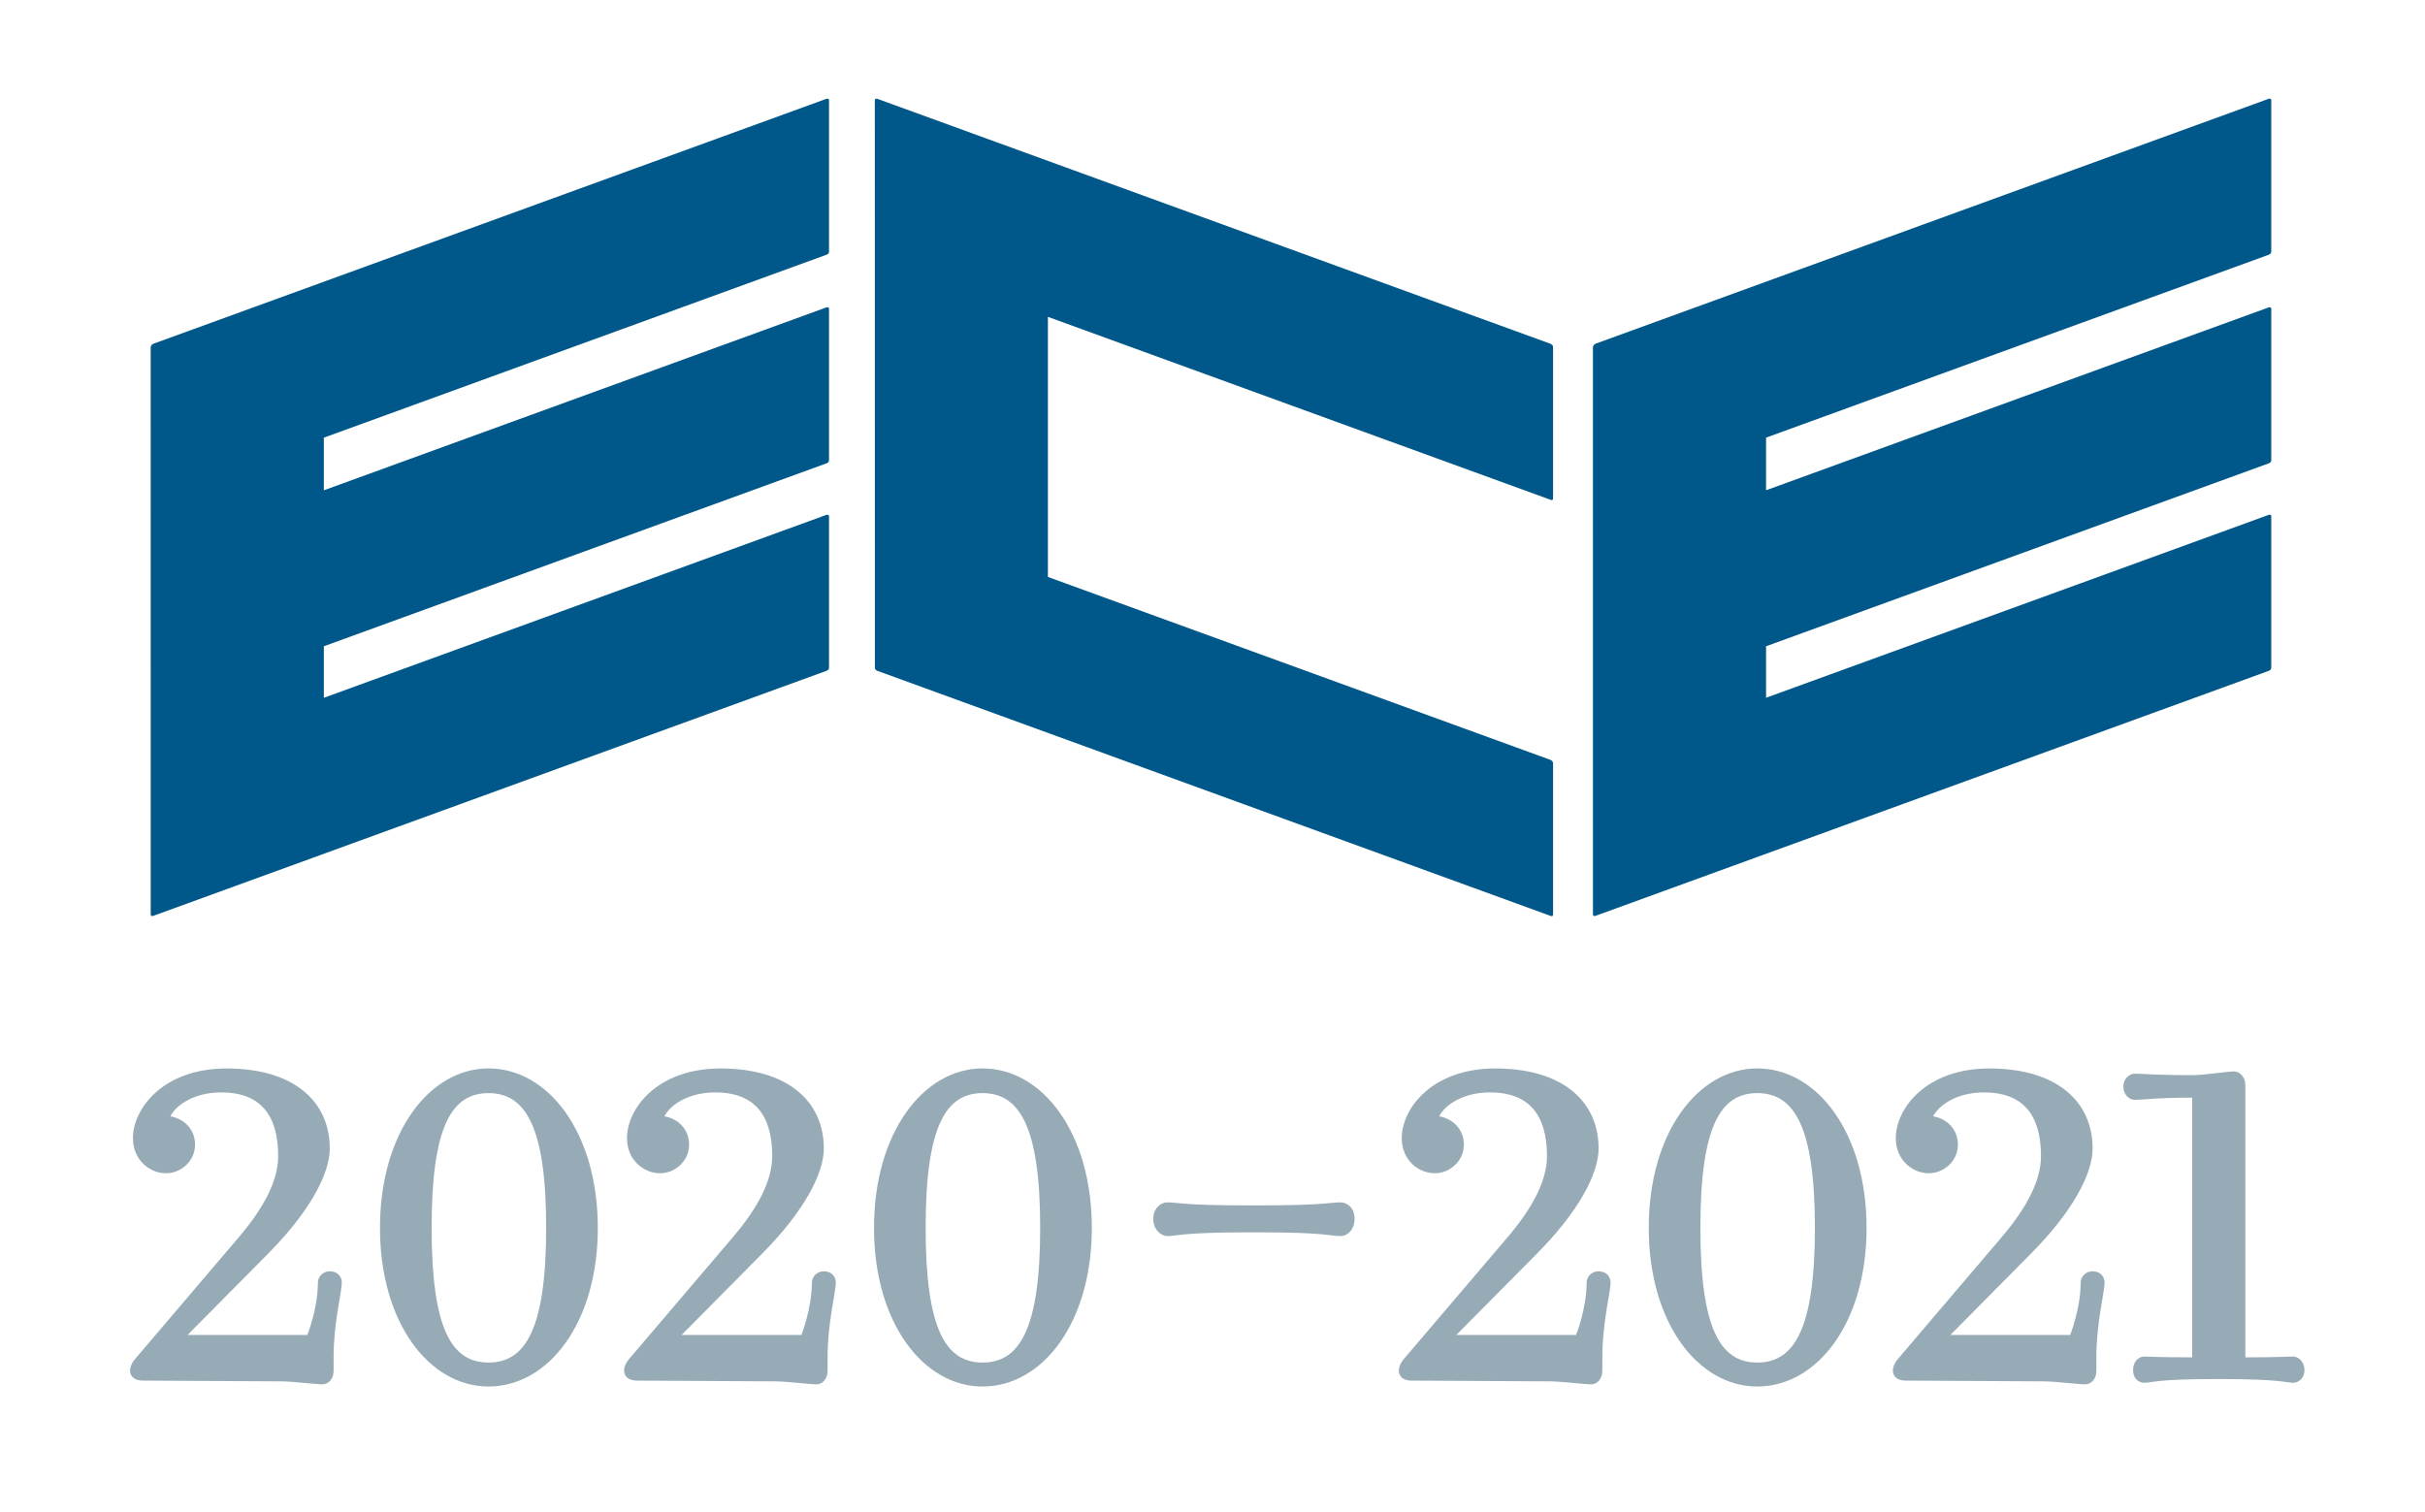
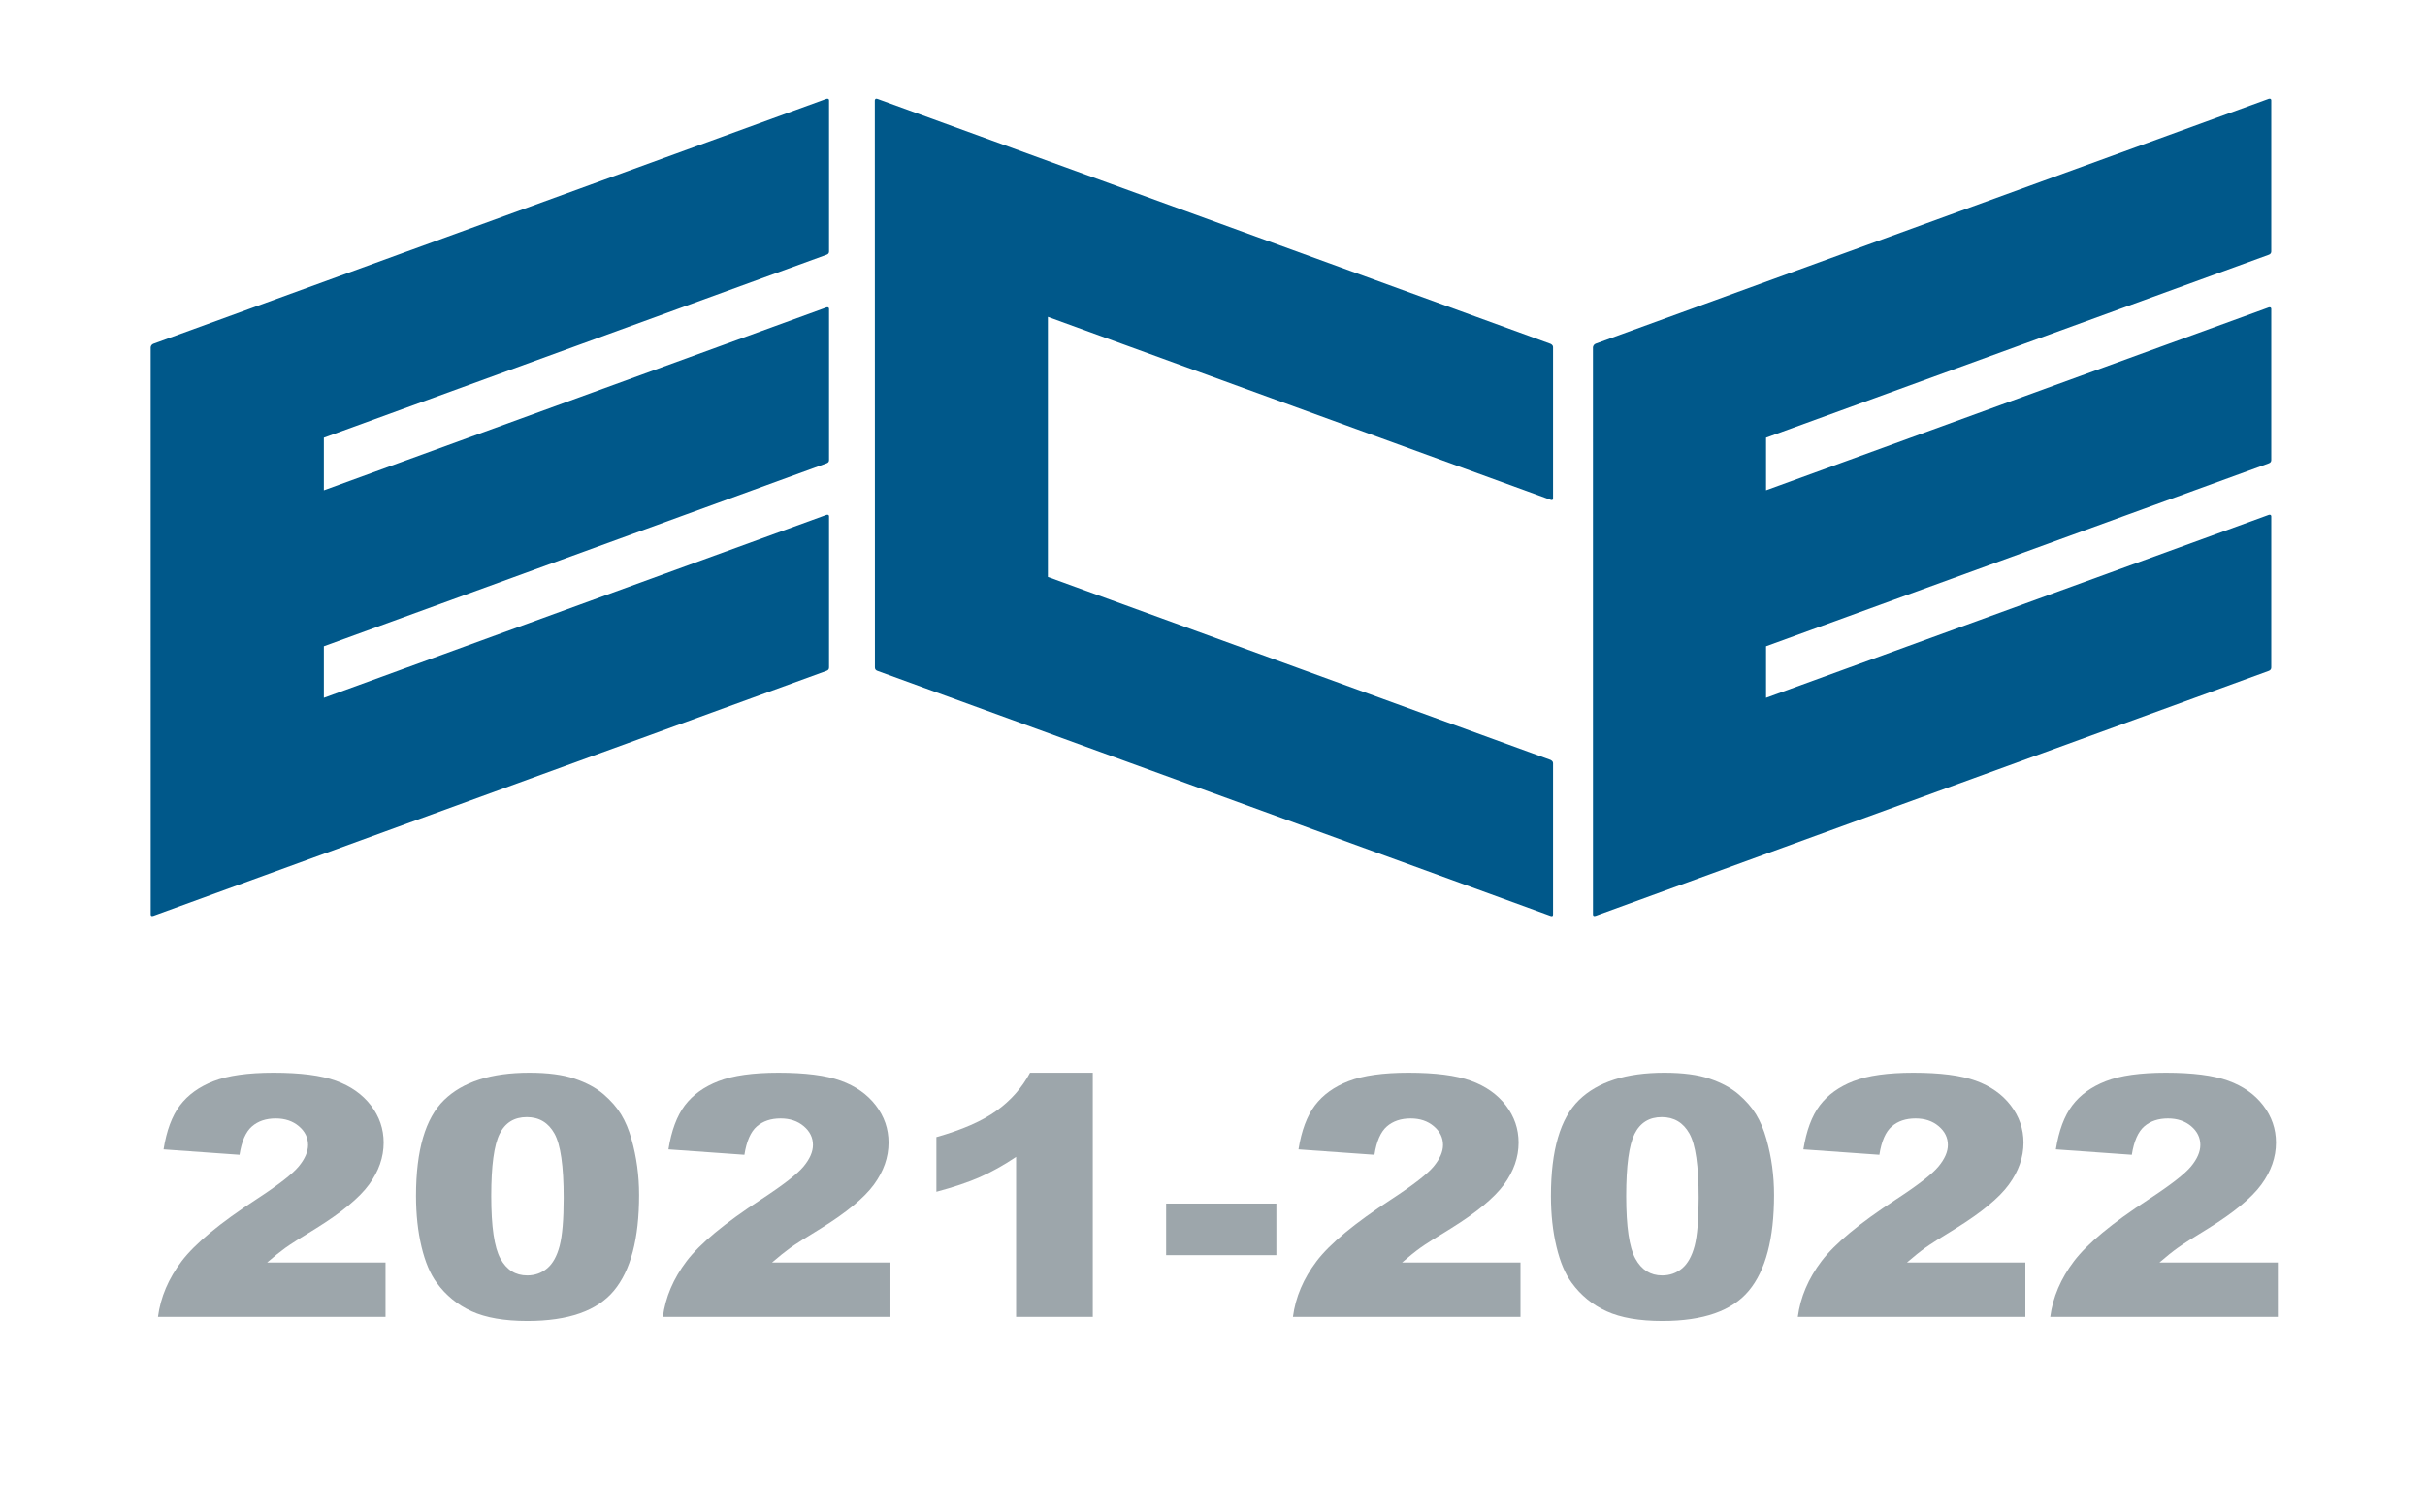
- <svg xmlns="http://www.w3.org/2000/svg" version="1.1" id="Layer_1" x="0px" y="0px" width="100.982px" height="62.941px" viewBox="0 0 100.982 62.941" enable-background="new 0 0 100.982 62.941" xml:space="preserve">
-   <g id="ucla_ece">
-     <g>
-       <path fill="#00588A" d="M36.429,4.176c0.01-0.062,0.049-0.082,0.112-0.058l28.03,10.202c0.068,0.035,0.102,0.08,0.102,0.137v6.296    c0,0.066-0.03,0.088-0.102,0.063l-20.934-7.62v10.833l20.934,7.621c0.068,0.035,0.102,0.08,0.102,0.137v6.297    c0,0.064-0.03,0.087-0.102,0.062L36.544,27.942c-0.078-0.026-0.112-0.073-0.112-0.143L36.429,4.176L36.429,4.176z" />
-       <path fill="#00588A" d="M66.333,14.456c0.015-0.07,0.051-0.118,0.117-0.144l28.03-10.2c0.063-0.013,0.1,0.01,0.1,0.062v6.298    c0,0.065-0.033,0.111-0.1,0.136l-20.938,7.619v2.192L94.48,12.8c0.063-0.013,0.1,0.01,0.1,0.064v6.296    c0,0.066-0.033,0.111-0.1,0.136l-20.938,7.62v2.145l20.938-7.62c0.063-0.015,0.1,0.009,0.1,0.063v6.295    c0,0.067-0.033,0.112-0.1,0.139L66.451,38.14c-0.078,0.027-0.117,0.008-0.117-0.059L66.333,14.456L66.333,14.456z" />
-       <path fill="#00588A" d="M6.275,14.458c0.012-0.069,0.051-0.118,0.117-0.143L34.421,4.113c0.066-0.012,0.101,0.01,0.101,0.062    v6.298c0,0.065-0.031,0.111-0.101,0.135l-20.935,7.62v2.192l20.935-7.62c0.066-0.013,0.101,0.009,0.101,0.064v6.297    c0,0.065-0.031,0.11-0.101,0.135l-20.935,7.62v2.146l20.935-7.621c0.066-0.014,0.101,0.01,0.101,0.063v6.296    c0,0.067-0.031,0.112-0.101,0.137L6.393,38.14c-0.079,0.027-0.117,0.01-0.117-0.058L6.275,14.458L6.275,14.458z" />
+ <svg xmlns="http://www.w3.org/2000/svg" version="1.1" x="0px" y="0px" width="100.982px" height="62.941px" viewBox="0 0 100.982 62.941" enable-background="new 0 0 100.982 62.941" xml:space="preserve">
+   <g id="ECE_1_">
+     <g id="ECE">
+       <path fill="#00588A" d="M36.429,4.176c0.01-0.062,0.049-0.082,0.111-0.058l28.03,10.202c0.068,0.035,0.102,0.08,0.102,0.137v6.296    c0,0.066-0.029,0.088-0.102,0.063l-20.934-7.62v10.833l20.934,7.621c0.068,0.035,0.102,0.08,0.102,0.137v6.297    c0,0.064-0.029,0.087-0.102,0.062L36.544,27.942c-0.078-0.026-0.111-0.073-0.111-0.144L36.429,4.176L36.429,4.176z" />
+       <path fill="#00588A" d="M66.333,14.456c0.016-0.07,0.051-0.118,0.117-0.144l28.03-10.2c0.062-0.013,0.1,0.01,0.1,0.062v6.299    c0,0.064-0.033,0.11-0.1,0.136l-20.938,7.619v2.191L94.48,12.8c0.062-0.013,0.1,0.011,0.1,0.064v6.296    c0,0.066-0.033,0.111-0.1,0.136l-20.938,7.62v2.146l20.938-7.62c0.062-0.016,0.1,0.009,0.1,0.062v6.295    c0,0.067-0.033,0.112-0.1,0.14L66.451,38.14c-0.078,0.026-0.117,0.008-0.117-0.06L66.333,14.456L66.333,14.456z" />
+       <path fill="#00588A" d="M6.275,14.458c0.012-0.068,0.051-0.118,0.117-0.143L34.421,4.113c0.066-0.012,0.102,0.01,0.102,0.062    v6.299c0,0.064-0.031,0.11-0.102,0.135l-20.935,7.62v2.191l20.935-7.62c0.066-0.013,0.102,0.01,0.102,0.064v6.297    c0,0.065-0.031,0.11-0.102,0.135l-20.935,7.62v2.146l20.935-7.621c0.066-0.015,0.102,0.01,0.102,0.062V27.8    c0,0.067-0.031,0.112-0.102,0.138L6.393,38.14c-0.079,0.026-0.117,0.01-0.117-0.059L6.275,14.458L6.275,14.458z" />
    </g>
  </g>
-   <g>
+   <g id="_x32_021-2022">
    <g>
-       <path fill="#97ABB6" d="M5.631,56.593l4.301-5.05c1.091-1.278,1.652-2.4,1.652-3.397c0-1.745-0.779-2.649-2.369-2.649    c-1.091,0-1.871,0.499-2.12,0.997c0.561,0.094,1.028,0.53,1.028,1.185s-0.561,1.185-1.215,1.185s-1.372-0.53-1.372-1.465    c0-1.216,1.247-2.899,3.896-2.899c2.805,0,4.301,1.372,4.301,3.336c0,1.028-0.811,2.618-2.618,4.426l-3.304,3.336H12.8    c0,0,0.437-1.092,0.437-2.183c0-0.218,0.187-0.468,0.499-0.468c0.343,0,0.499,0.25,0.499,0.468c0,0.405-0.343,1.652-0.343,3.117    v0.562c0,0.343-0.218,0.561-0.467,0.561c-0.281,0-1.247-0.124-1.714-0.124l-5.767-0.031C5.381,57.497,5.257,57.029,5.631,56.593z" />
-       <path fill="#97ABB6" d="M20.343,57.746c-2.462,0-4.52-2.649-4.52-6.608c0-3.958,2.058-6.64,4.52-6.64    c2.493,0,4.551,2.682,4.551,6.64C24.894,55.096,22.836,57.746,20.343,57.746z M20.343,45.527c-1.528,0-2.369,1.371-2.369,5.61    s0.841,5.611,2.369,5.611c1.527,0,2.4-1.372,2.4-5.611S21.87,45.527,20.343,45.527z" />
-       <path fill="#97ABB6" d="M26.203,56.593l4.302-5.05c1.091-1.278,1.652-2.4,1.652-3.397c0-1.745-0.779-2.649-2.369-2.649    c-1.091,0-1.871,0.499-2.12,0.997c0.561,0.094,1.028,0.53,1.028,1.185s-0.561,1.185-1.215,1.185c-0.655,0-1.372-0.53-1.372-1.465    c0-1.216,1.247-2.899,3.896-2.899c2.805,0,4.301,1.372,4.301,3.336c0,1.028-0.811,2.618-2.618,4.426l-3.304,3.336h4.987    c0,0,0.437-1.092,0.437-2.183c0-0.218,0.187-0.468,0.499-0.468c0.343,0,0.499,0.25,0.499,0.468c0,0.405-0.343,1.652-0.343,3.117    v0.562c0,0.343-0.218,0.561-0.467,0.561c-0.281,0-1.247-0.124-1.714-0.124l-5.767-0.031    C25.954,57.497,25.829,57.029,26.203,56.593z" />
-       <path fill="#97ABB6" d="M40.915,57.746c-2.462,0-4.52-2.649-4.52-6.608c0-3.958,2.057-6.64,4.52-6.64    c2.494,0,4.551,2.682,4.551,6.64C45.467,55.096,43.409,57.746,40.915,57.746z M40.915,45.527c-1.527,0-2.369,1.371-2.369,5.61    s0.841,5.611,2.369,5.611s2.4-1.372,2.4-5.611S42.443,45.527,40.915,45.527z" />
-       <path fill="#97ABB6" d="M56.407,50.763c0,0.437-0.28,0.717-0.592,0.717c-0.437,0-0.624-0.155-3.366-0.155H51.95    c-2.712,0-2.93,0.155-3.335,0.155c-0.28,0-0.592-0.28-0.592-0.717s0.312-0.686,0.592-0.686c0.405,0,0.655,0.125,3.335,0.125h0.499    c2.712,0,2.93-0.125,3.366-0.125C56.127,50.078,56.407,50.327,56.407,50.763z" />
-       <path fill="#97ABB6" d="M58.465,56.593l4.302-5.05c1.091-1.278,1.652-2.4,1.652-3.397c0-1.745-0.779-2.649-2.369-2.649    c-1.091,0-1.87,0.499-2.12,0.997c0.562,0.094,1.029,0.53,1.029,1.185s-0.562,1.185-1.216,1.185c-0.655,0-1.372-0.53-1.372-1.465    c0-1.216,1.247-2.899,3.896-2.899c2.806,0,4.302,1.372,4.302,3.336c0,1.028-0.811,2.618-2.618,4.426l-3.305,3.336h4.987    c0,0,0.437-1.092,0.437-2.183c0-0.218,0.188-0.468,0.499-0.468c0.343,0,0.499,0.25,0.499,0.468c0,0.405-0.343,1.652-0.343,3.117    v0.562c0,0.343-0.219,0.561-0.468,0.561c-0.28,0-1.247-0.124-1.715-0.124l-5.767-0.031C58.216,57.497,58.091,57.029,58.465,56.593    z" />
-       <path fill="#97ABB6" d="M73.177,57.746c-2.463,0-4.52-2.649-4.52-6.608c0-3.958,2.057-6.64,4.52-6.64    c2.493,0,4.551,2.682,4.551,6.64C77.728,55.096,75.671,57.746,73.177,57.746z M73.177,45.527c-1.527,0-2.369,1.371-2.369,5.61    s0.842,5.611,2.369,5.611s2.399-1.372,2.399-5.611S74.705,45.527,73.177,45.527z" />
-       <path fill="#97ABB6" d="M79.038,56.593l4.301-5.05c1.091-1.278,1.652-2.4,1.652-3.397c0-1.745-0.779-2.649-2.369-2.649    c-1.091,0-1.87,0.499-2.119,0.997c0.561,0.094,1.028,0.53,1.028,1.185s-0.561,1.185-1.216,1.185c-0.654,0-1.371-0.53-1.371-1.465    c0-1.216,1.247-2.899,3.896-2.899c2.805,0,4.301,1.372,4.301,3.336c0,1.028-0.811,2.618-2.618,4.426l-3.304,3.336h4.987    c0,0,0.437-1.092,0.437-2.183c0-0.218,0.187-0.468,0.498-0.468c0.343,0,0.499,0.25,0.499,0.468c0,0.405-0.343,1.652-0.343,3.117    v0.562c0,0.343-0.218,0.561-0.468,0.561c-0.28,0-1.247-0.124-1.714-0.124l-5.767-0.031C78.788,57.497,78.664,57.029,79.038,56.593    z" />
-       <path fill="#97ABB6" d="M95.495,56.499c0.219,0,0.468,0.219,0.468,0.562s-0.249,0.529-0.468,0.529    c-0.312,0-0.498-0.155-3.055-0.155h-0.124c-2.525,0-2.712,0.155-3.023,0.155c-0.25,0-0.468-0.187-0.468-0.529    s0.218-0.562,0.468-0.562c0.312,0,0.498,0.031,1.994,0.031V45.715c-1.496,0-2.088,0.093-2.399,0.093    c-0.219,0-0.468-0.218-0.468-0.561c0-0.312,0.249-0.53,0.468-0.53c0.312,0,0.903,0.062,2.399,0.062    c0.499,0,1.466-0.156,1.746-0.156c0.218,0,0.468,0.219,0.468,0.562c0,0.499,0,11.346,0,11.346    C94.997,56.53,95.183,56.499,95.495,56.499z" />
+       <path fill="#9DA6AB" d="M16.053,54.846H6.578c0.108-0.822,0.438-1.597,0.988-2.322c0.551-0.725,1.583-1.581,3.098-2.567    c0.926-0.605,1.518-1.064,1.776-1.378s0.388-0.611,0.388-0.894c0-0.305-0.128-0.565-0.384-0.781    c-0.255-0.216-0.577-0.323-0.965-0.323c-0.403,0-0.733,0.111-0.989,0.334s-0.428,0.616-0.516,1.18L6.811,47.87    c0.124-0.782,0.351-1.393,0.682-1.832c0.331-0.438,0.797-0.775,1.399-1.009c0.603-0.234,1.436-0.352,2.501-0.352    c1.111,0,1.977,0.111,2.593,0.334c0.618,0.223,1.104,0.565,1.458,1.026c0.354,0.462,0.532,0.979,0.532,1.552    c0,0.609-0.203,1.191-0.609,1.746c-0.405,0.555-1.144,1.164-2.213,1.828c-0.636,0.387-1.061,0.657-1.276,0.812    c-0.214,0.154-0.466,0.357-0.756,0.607h4.932V54.846z" />
+       <path fill="#9DA6AB" d="M17.323,49.806c0-1.9,0.389-3.23,1.167-3.99c0.778-0.759,1.963-1.139,3.555-1.139    c0.765,0,1.394,0.083,1.885,0.249c0.49,0.166,0.891,0.382,1.202,0.647c0.31,0.267,0.554,0.546,0.732,0.839    c0.179,0.294,0.322,0.636,0.431,1.027c0.212,0.745,0.318,1.522,0.318,2.332c0,1.814-0.35,3.143-1.047,3.983    s-1.9,1.262-3.605,1.262c-0.957,0-1.729-0.134-2.319-0.402c-0.589-0.269-1.073-0.662-1.45-1.18    c-0.274-0.368-0.488-0.872-0.64-1.511C17.4,51.285,17.323,50.58,17.323,49.806z M20.456,49.813c0,1.273,0.127,2.143,0.384,2.609    c0.256,0.466,0.626,0.698,1.113,0.698c0.32,0,0.598-0.099,0.833-0.296c0.235-0.198,0.408-0.511,0.519-0.938    c0.111-0.427,0.167-1.094,0.167-1.998c0-1.328-0.128-2.22-0.384-2.677c-0.255-0.457-0.639-0.686-1.151-0.686    c-0.522,0-0.9,0.232-1.132,0.699C20.573,47.691,20.456,48.553,20.456,49.813z" />
+       <path fill="#9DA6AB" d="M37.079,54.846h-9.476c0.108-0.822,0.438-1.597,0.989-2.322c0.55-0.725,1.583-1.581,3.098-2.567    c0.925-0.605,1.517-1.064,1.775-1.378c0.259-0.313,0.388-0.611,0.388-0.894c0-0.305-0.128-0.565-0.384-0.781    c-0.256-0.216-0.578-0.323-0.966-0.323c-0.403,0-0.732,0.111-0.989,0.334c-0.255,0.223-0.427,0.616-0.515,1.18l-3.164-0.225    c0.124-0.782,0.351-1.393,0.682-1.832c0.331-0.438,0.798-0.775,1.4-1.009c0.603-0.234,1.436-0.352,2.501-0.352    c1.111,0,1.976,0.111,2.594,0.334c0.618,0.223,1.104,0.565,1.458,1.026c0.354,0.462,0.531,0.979,0.531,1.552    c0,0.609-0.203,1.191-0.608,1.746c-0.406,0.555-1.144,1.164-2.214,1.828c-0.636,0.387-1.061,0.657-1.275,0.812    c-0.214,0.154-0.466,0.357-0.756,0.607h4.932V54.846z" />
+       <path fill="#9DA6AB" d="M45.506,44.677v10.169h-3.194v-6.663c-0.517,0.346-1.017,0.625-1.5,0.839    c-0.484,0.214-1.09,0.418-1.819,0.613v-2.277c1.076-0.305,1.911-0.671,2.505-1.099c0.594-0.427,1.06-0.954,1.396-1.582H45.506z" />
+       <path fill="#9DA6AB" d="M48.56,50.127h4.59v2.148h-4.59V50.127z" />
+       <path fill="#9DA6AB" d="M63.315,54.846H53.84c0.107-0.822,0.438-1.597,0.987-2.322c0.551-0.725,1.584-1.581,3.1-2.567    c0.925-0.605,1.517-1.064,1.775-1.378s0.388-0.611,0.388-0.894c0-0.305-0.129-0.565-0.385-0.781    c-0.257-0.216-0.576-0.323-0.964-0.323c-0.404,0-0.735,0.111-0.99,0.334c-0.256,0.223-0.429,0.616-0.516,1.18l-3.164-0.225    c0.125-0.782,0.353-1.393,0.684-1.832c0.33-0.438,0.796-0.775,1.399-1.009c0.603-0.234,1.436-0.352,2.501-0.352    c1.111,0,1.975,0.111,2.592,0.334c0.618,0.223,1.104,0.565,1.459,1.026c0.354,0.462,0.531,0.979,0.531,1.552    c0,0.609-0.203,1.191-0.608,1.746c-0.407,0.555-1.144,1.164-2.213,1.828c-0.637,0.387-1.063,0.657-1.278,0.812    c-0.214,0.154-0.465,0.357-0.754,0.607h4.932V54.846z" />
+       <path fill="#9DA6AB" d="M64.584,49.806c0-1.9,0.389-3.23,1.167-3.99c0.778-0.759,1.964-1.139,3.556-1.139    c0.766,0,1.395,0.083,1.884,0.249c0.491,0.166,0.893,0.382,1.203,0.647c0.31,0.267,0.555,0.546,0.732,0.839    c0.178,0.294,0.322,0.636,0.431,1.027c0.212,0.745,0.318,1.522,0.318,2.332c0,1.814-0.35,3.143-1.048,3.983    c-0.697,0.841-1.899,1.262-3.605,1.262c-0.956,0-1.729-0.134-2.318-0.402c-0.589-0.269-1.072-0.662-1.45-1.18    c-0.273-0.368-0.488-0.872-0.64-1.511C64.661,51.285,64.584,50.58,64.584,49.806z M67.718,49.813c0,1.273,0.128,2.143,0.383,2.609    c0.257,0.466,0.628,0.698,1.113,0.698c0.32,0,0.599-0.099,0.834-0.296c0.235-0.198,0.407-0.511,0.52-0.938    c0.11-0.427,0.167-1.094,0.167-1.998c0-1.328-0.128-2.22-0.385-2.677c-0.256-0.457-0.64-0.686-1.151-0.686    c-0.521,0-0.899,0.232-1.132,0.699C67.835,47.691,67.718,48.553,67.718,49.813z" />
+       <path fill="#9DA6AB" d="M84.34,54.846h-9.476c0.108-0.822,0.438-1.597,0.988-2.322c0.551-0.725,1.583-1.581,3.098-2.567    c0.926-0.605,1.519-1.064,1.775-1.378c0.259-0.313,0.389-0.611,0.389-0.894c0-0.305-0.128-0.565-0.385-0.781    c-0.255-0.216-0.576-0.323-0.965-0.323c-0.402,0-0.732,0.111-0.988,0.334s-0.428,0.616-0.515,1.18l-3.165-0.225    c0.125-0.782,0.352-1.393,0.683-1.832c0.331-0.438,0.798-0.775,1.398-1.009c0.604-0.234,1.437-0.352,2.502-0.352    c1.111,0,1.976,0.111,2.594,0.334s1.104,0.565,1.457,1.026c0.354,0.462,0.533,0.979,0.533,1.552c0,0.609-0.204,1.191-0.61,1.746    c-0.404,0.555-1.144,1.164-2.213,1.828c-0.636,0.387-1.061,0.657-1.276,0.812c-0.215,0.154-0.466,0.357-0.756,0.607h4.932V54.846z    " />
+       <path fill="#9DA6AB" d="M94.853,54.846h-9.477c0.109-0.822,0.439-1.597,0.99-2.322c0.551-0.725,1.582-1.581,3.098-2.567    c0.925-0.605,1.518-1.064,1.776-1.378c0.257-0.313,0.386-0.611,0.386-0.894c0-0.305-0.128-0.565-0.383-0.781    c-0.257-0.216-0.578-0.323-0.966-0.323c-0.402,0-0.732,0.111-0.988,0.334s-0.428,0.616-0.516,1.18L85.61,47.87    c0.124-0.782,0.351-1.393,0.683-1.832c0.331-0.438,0.798-0.775,1.399-1.009c0.602-0.234,1.437-0.352,2.501-0.352    c1.111,0,1.977,0.111,2.594,0.334s1.104,0.565,1.457,1.026c0.354,0.462,0.532,0.979,0.532,1.552c0,0.609-0.202,1.191-0.609,1.746    c-0.405,0.555-1.144,1.164-2.213,1.828c-0.636,0.387-1.062,0.657-1.275,0.812c-0.215,0.154-0.467,0.357-0.757,0.607h4.932V54.846z    " />
    </g>
  </g>
</svg>
